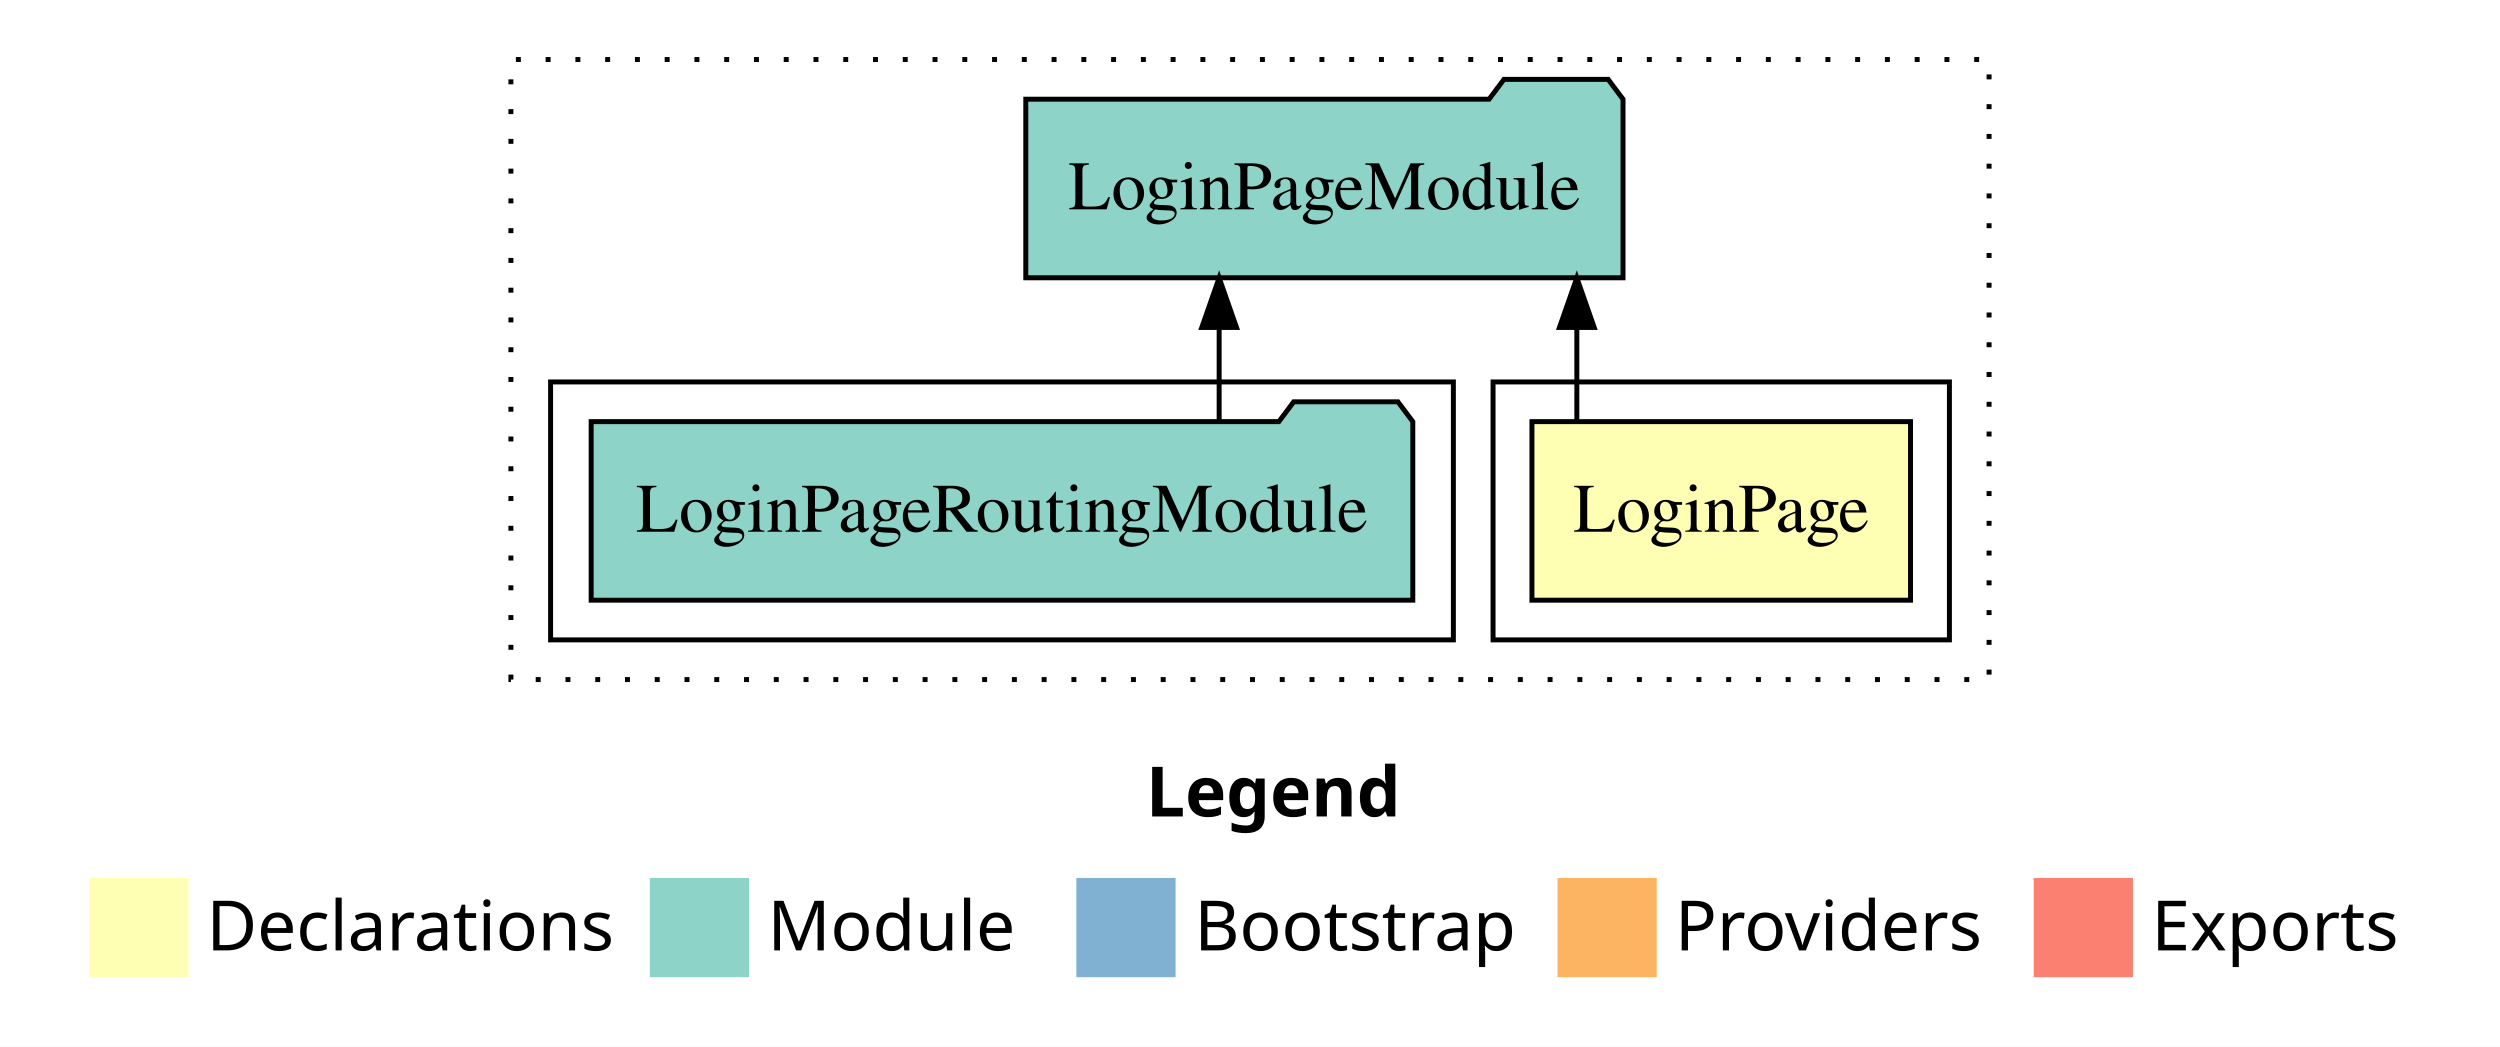
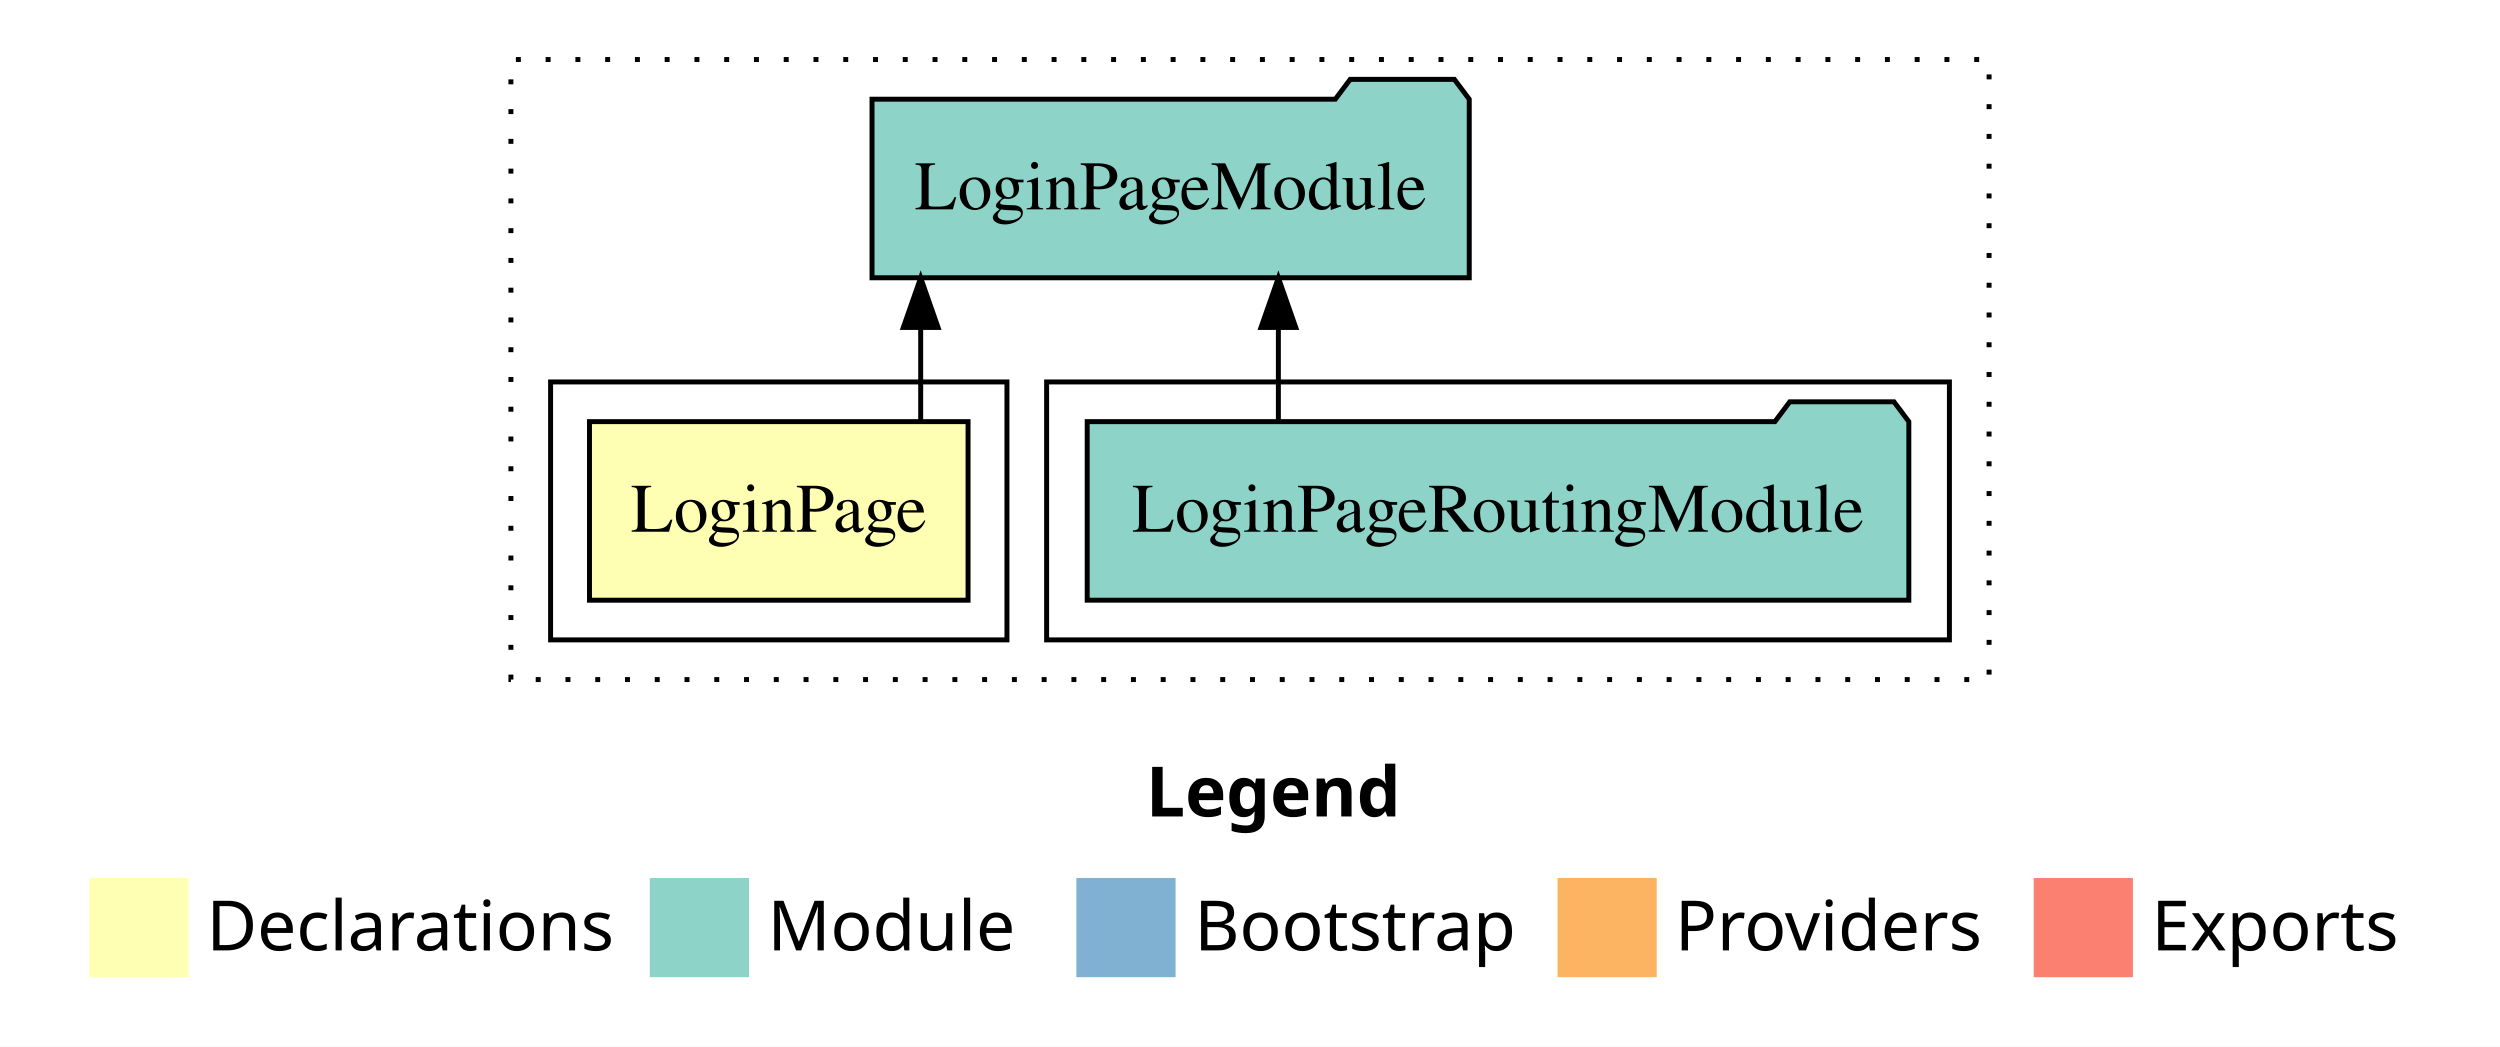
<svg xmlns="http://www.w3.org/2000/svg" width="504pt" height="211pt" viewBox="0.00 0.00 504.00 211.00">
  <g id="graph0" class="graph" transform="scale(1 1) rotate(0) translate(4 207)">
    <polygon fill="white" stroke="transparent" points="-4,4 -4,-207 500,-207 500,4 -4,4" />
    <text text-anchor="start" x="227.01" y="-42.4" font-family="sans-serif" font-weight="bold" font-size="14.00">Legend</text>
    <polygon fill="#ffffb3" stroke="transparent" points="14,-10 14,-30 34,-30 34,-10 14,-10" />
    <text text-anchor="start" x="37.63" y="-15.4" font-family="sans-serif" font-size="14.00">  Declarations</text>
    <polygon fill="#8dd3c7" stroke="transparent" points="127,-10 127,-30 147,-30 147,-10 127,-10" />
    <text text-anchor="start" x="150.73" y="-15.4" font-family="sans-serif" font-size="14.00">  Module</text>
    <polygon fill="#80b1d3" stroke="transparent" points="213,-10 213,-30 233,-30 233,-10 213,-10" />
    <text text-anchor="start" x="236.78" y="-15.4" font-family="sans-serif" font-size="14.00">  Bootstrap</text>
    <polygon fill="#fdb462" stroke="transparent" points="310,-10 310,-30 330,-30 330,-10 310,-10" />
    <text text-anchor="start" x="333.67" y="-15.4" font-family="sans-serif" font-size="14.00">  Providers</text>
    <polygon fill="#fb8072" stroke="transparent" points="406,-10 406,-30 426,-30 426,-10 406,-10" />
    <text text-anchor="start" x="429.73" y="-15.4" font-family="sans-serif" font-size="14.00">  Exports</text>
    <g id="clust1" class="cluster">
      <polygon fill="none" stroke="black" stroke-dasharray="1,5" points="99,-70 99,-195 397,-195 397,-70 99,-70" />
    </g>
+     <g id="clust4" class="cluster">
+       <polygon fill="none" stroke="black" points="207,-78 207,-130 389,-130 389,-78 207,-78" />
+     </g>
    <g id="clust2" class="cluster">
-       <polygon fill="none" stroke="black" points="297,-78 297,-130 389,-130 389,-78 297,-78" />
-     </g>
-     <g id="clust4" class="cluster">
-       <polygon fill="none" stroke="black" points="107,-78 107,-130 289,-130 289,-78 107,-78" />
+       <polygon fill="none" stroke="black" points="107,-78 107,-130 199,-130 199,-78 107,-78" />
    </g>
    <g id="node1" class="node">
-       <polygon fill="#ffffb3" stroke="black" points="381.16,-122 304.84,-122 304.84,-86 381.16,-86 381.16,-122" />
-       <text text-anchor="middle" x="343" y="-99.8" font-family="Times,serif" font-size="14.00">LoginPage</text>
+       <polygon fill="#ffffb3" stroke="black" points="191.16,-122 114.84,-122 114.84,-86 191.16,-86 191.16,-122" />
+       <text text-anchor="middle" x="153" y="-99.8" font-family="Times,serif" font-size="14.00">LoginPage</text>
    </g>
    <g id="node2" class="node">
-       <polygon fill="#8dd3c7" stroke="black" points="323.2,-187 320.2,-191 299.2,-191 296.2,-187 202.8,-187 202.8,-151 323.2,-151 323.2,-187" />
-       <text text-anchor="middle" x="263" y="-164.8" font-family="Times,serif" font-size="14.00">LoginPageModule</text>
+       <polygon fill="#8dd3c7" stroke="black" points="292.2,-187 289.2,-191 268.2,-191 265.2,-187 171.8,-187 171.8,-151 292.2,-151 292.2,-187" />
+       <text text-anchor="middle" x="232" y="-164.8" font-family="Times,serif" font-size="14.00">LoginPageModule</text>
    </g>
    <g id="edge1" class="edge">
-       <path fill="none" stroke="black" d="M313.89,-122.11C313.89,-122.11 313.89,-140.99 313.89,-140.99" />
-       <polygon fill="black" stroke="black" points="310.39,-140.99 313.89,-150.99 317.39,-140.99 310.39,-140.99" />
+       <path fill="none" stroke="black" d="M181.61,-122.11C181.61,-122.11 181.61,-140.99 181.61,-140.99" />
+       <polygon fill="black" stroke="black" points="178.11,-140.99 181.61,-150.99 185.11,-140.99 178.11,-140.99" />
    </g>
    <g id="node3" class="node">
-       <polygon fill="#8dd3c7" stroke="black" points="280.82,-122 277.82,-126 256.82,-126 253.82,-122 115.18,-122 115.18,-86 280.82,-86 280.82,-122" />
-       <text text-anchor="middle" x="198" y="-99.8" font-family="Times,serif" font-size="14.00">LoginPageRoutingModule</text>
+       <polygon fill="#8dd3c7" stroke="black" points="380.82,-122 377.82,-126 356.82,-126 353.82,-122 215.18,-122 215.18,-86 380.82,-86 380.82,-122" />
+       <text text-anchor="middle" x="298" y="-99.8" font-family="Times,serif" font-size="14.00">LoginPageRoutingModule</text>
    </g>
    <g id="edge2" class="edge">
-       <path fill="none" stroke="black" d="M241.78,-122.11C241.78,-122.11 241.78,-140.99 241.78,-140.99" />
-       <polygon fill="black" stroke="black" points="238.28,-140.99 241.78,-150.99 245.28,-140.99 238.28,-140.99" />
+       <path fill="none" stroke="black" d="M253.72,-122.11C253.72,-122.11 253.72,-140.99 253.72,-140.99" />
+       <polygon fill="black" stroke="black" points="250.22,-140.99 253.72,-150.99 257.22,-140.99 250.22,-140.99" />
    </g>
  </g>
</svg>
